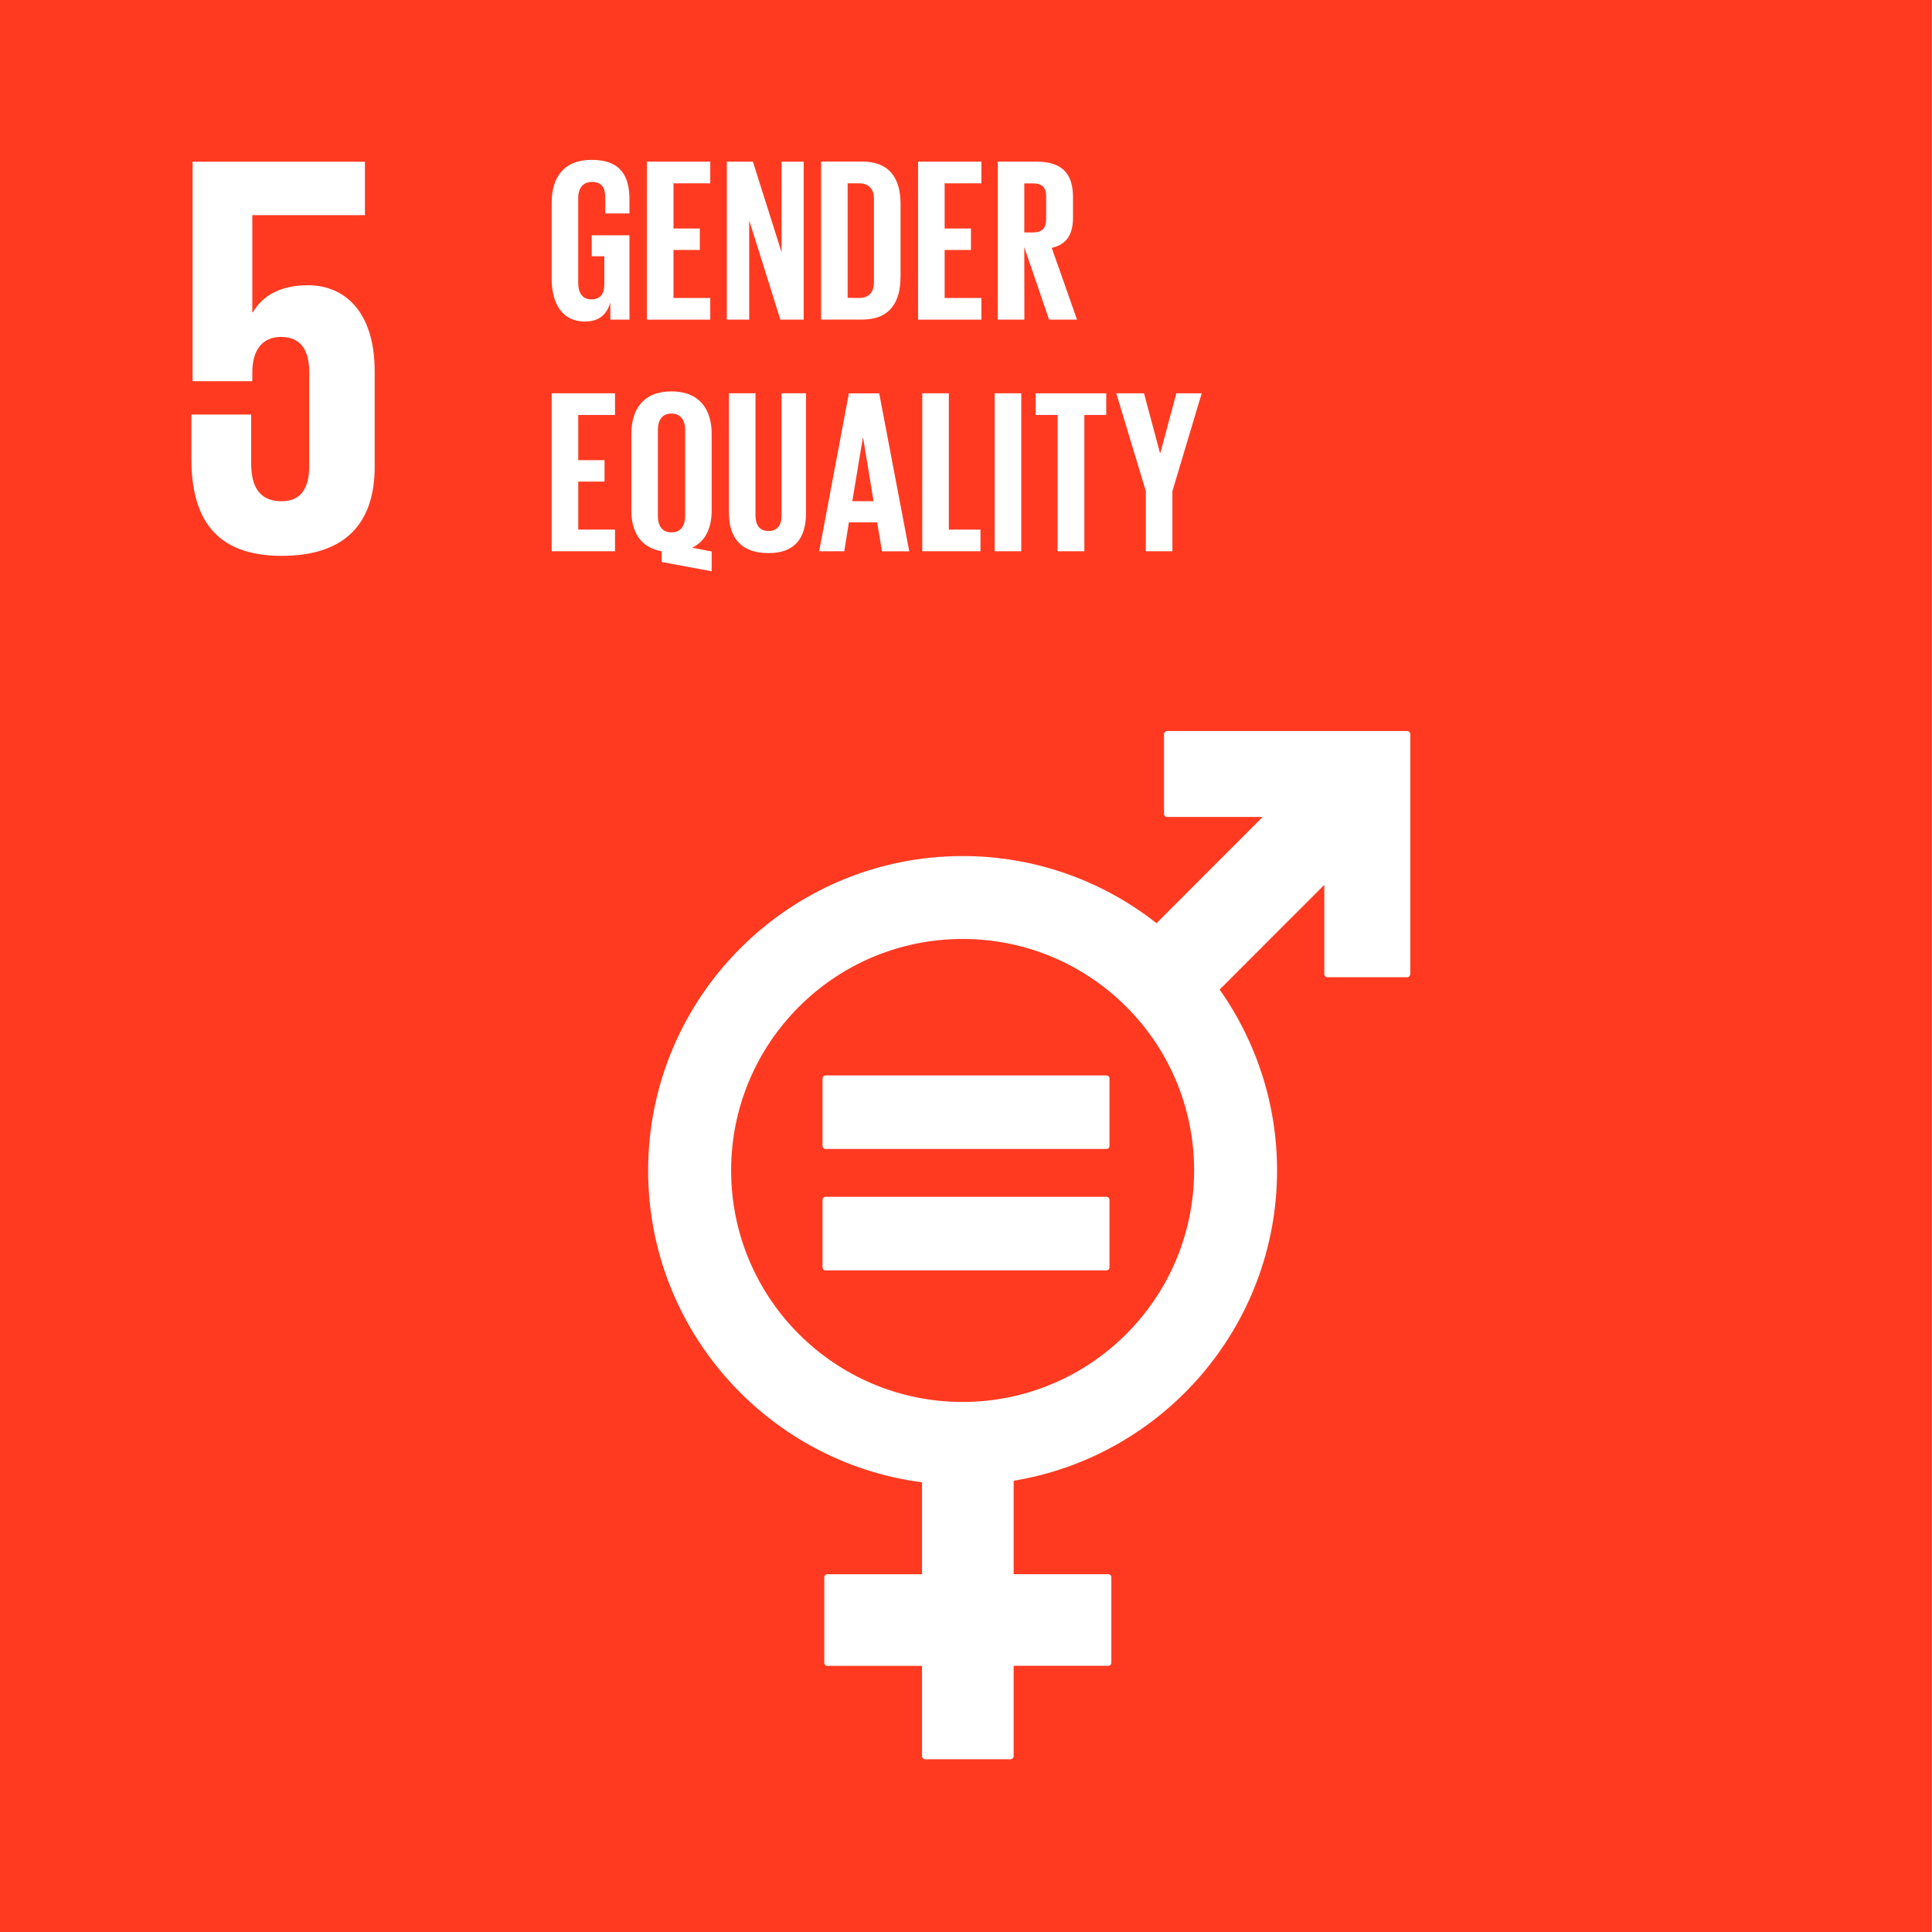
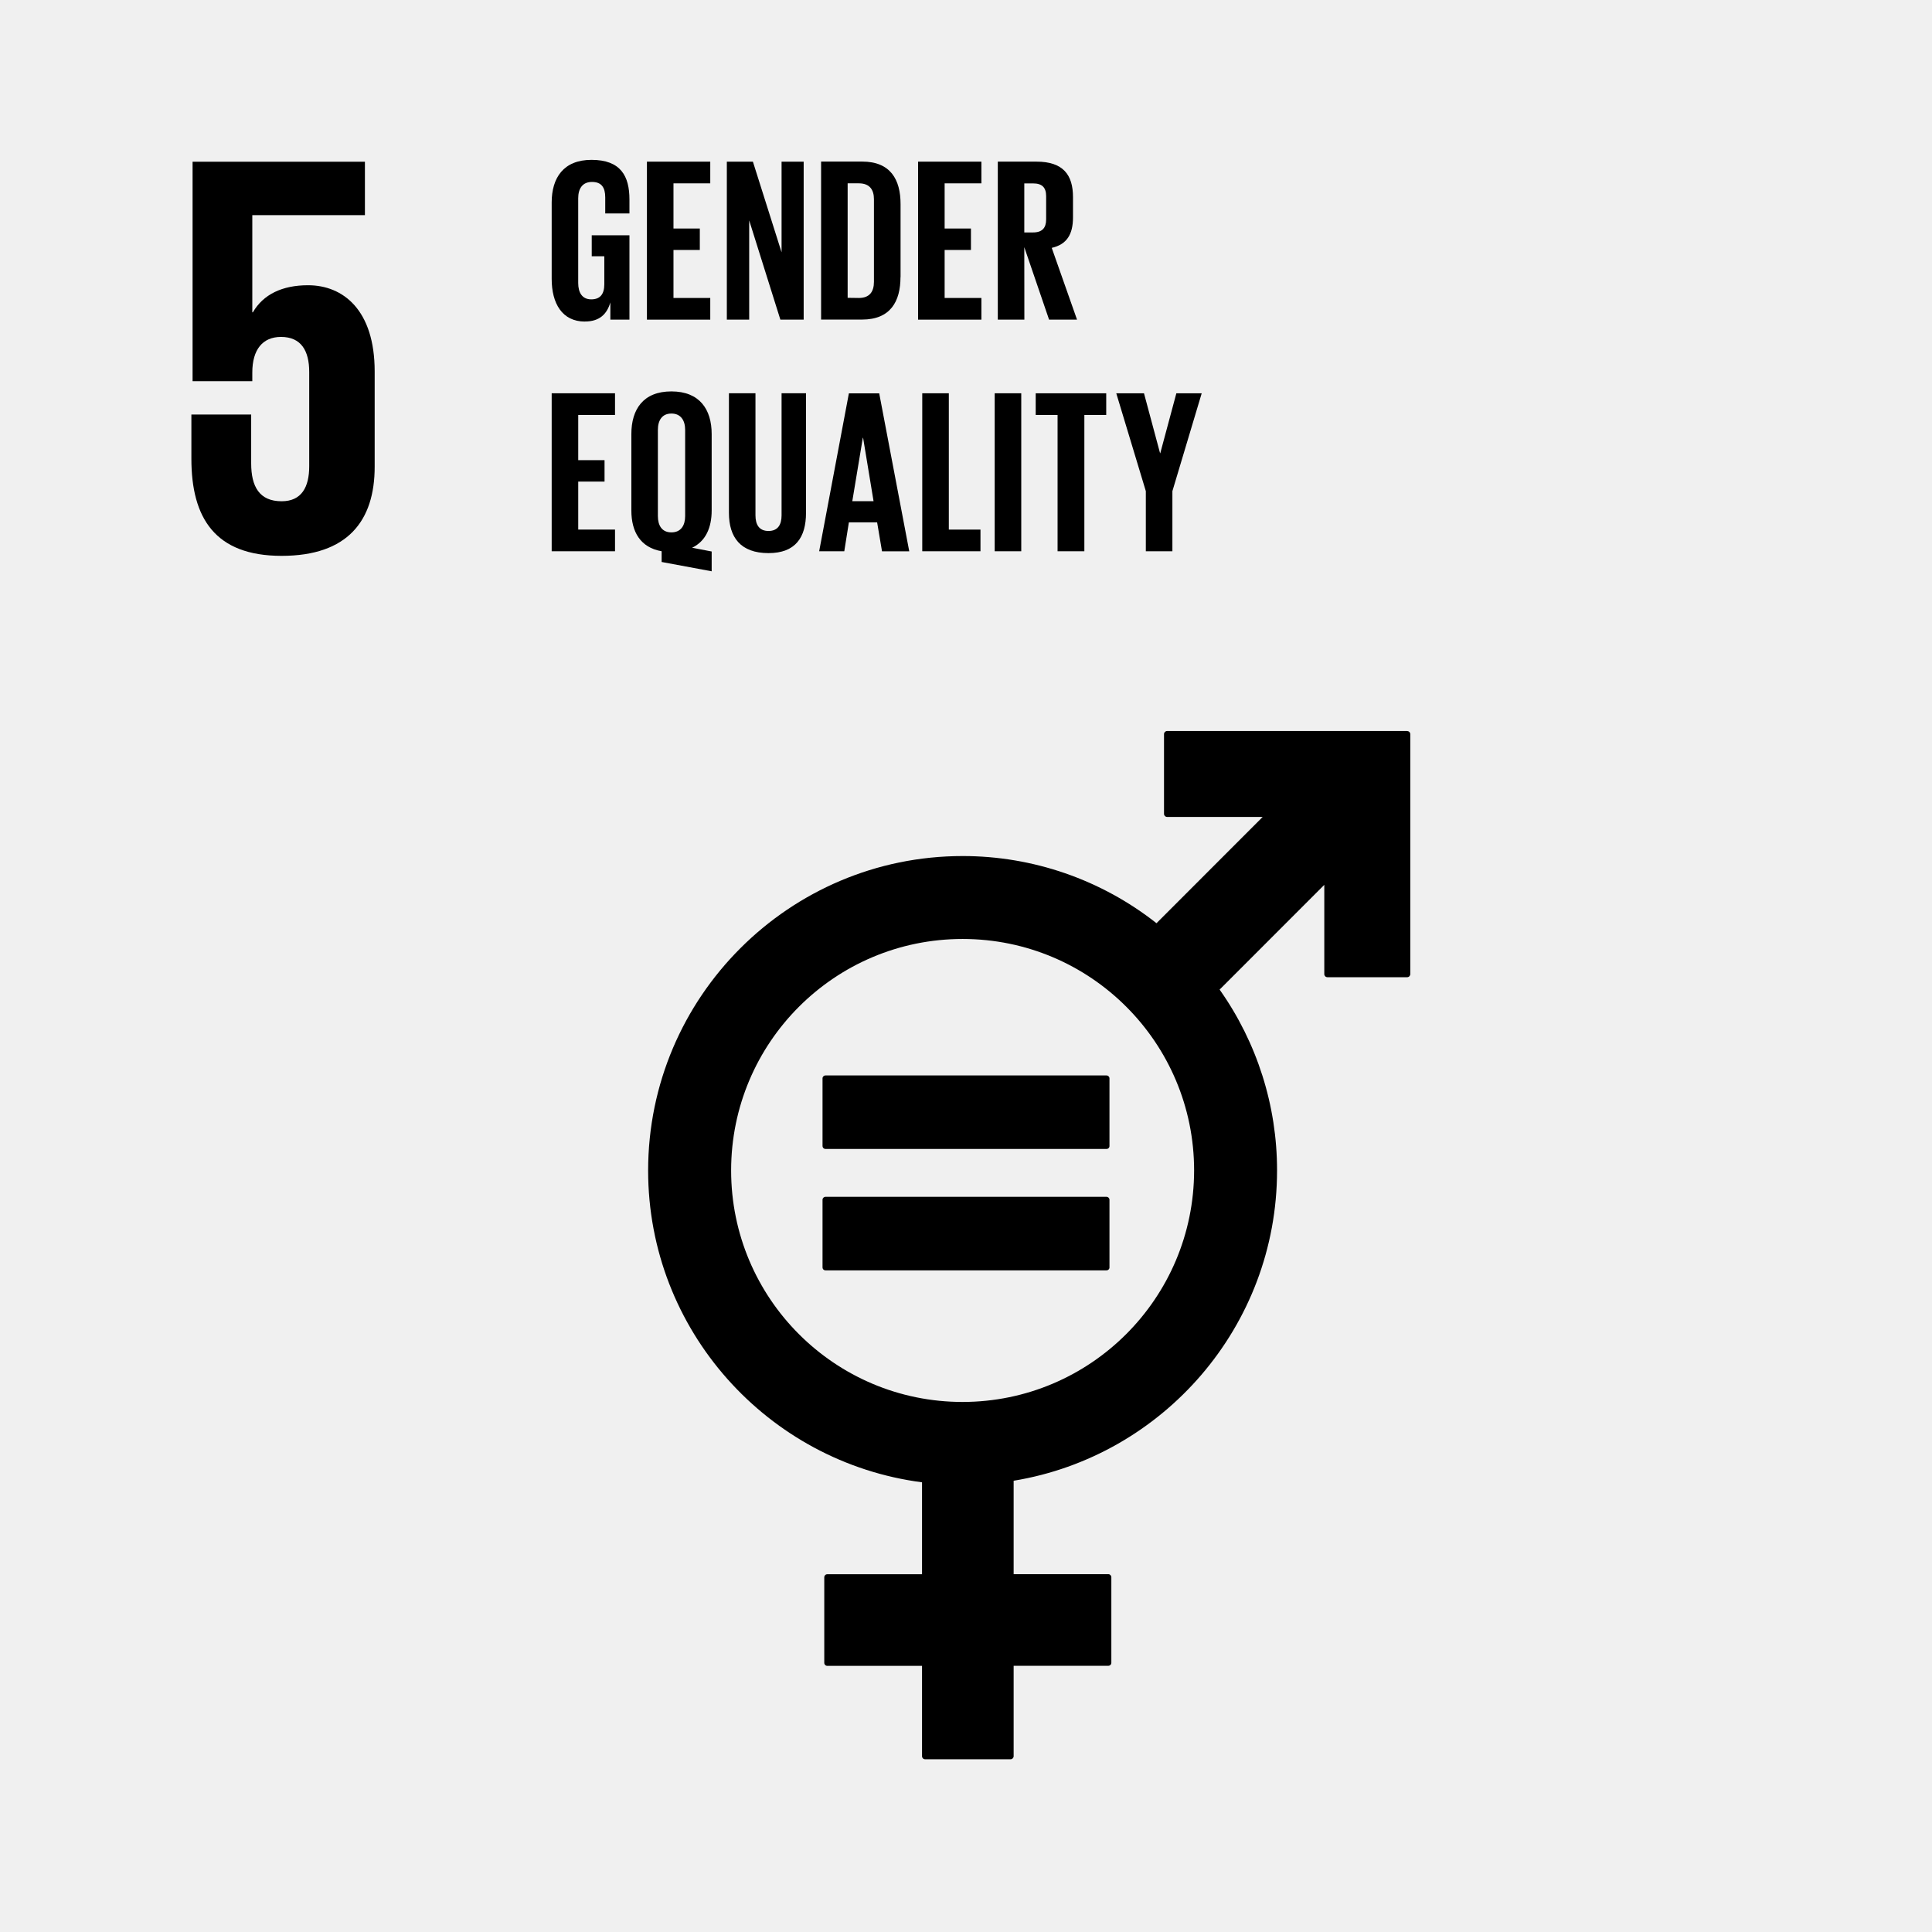
- <svg xmlns="http://www.w3.org/2000/svg" id="Layer_1" data-name="Layer 1" viewBox="0 0 1000 1000">
+ <svg xmlns="http://www.w3.org/2000/svg" id="Layer_1" data-name="Layer 1" viewBox="0 0 1000 1000" focusable="false">
+   <link type="text/css" rel="stylesheet" id="dark-mode-general-link" />
+   <link type="text/css" rel="stylesheet" id="dark-mode-custom-link" />
+   <style type="text/css" id="dark-mode-custom-style" />
  <defs>
    <style>
-       .cls-1 {
-         fill: #ff3a21;
-       }
- 
      .cls-2 {
-         fill: #fff;
+         fill: currentColour;
      }
    </style>
  </defs>
-   <rect class="cls-1" width="999.95" height="1000" />
  <path class="cls-2" d="M302.77,166.41c7.49,0,11.35-3.74,13.15-9.88v8.91h9.88V121.79H306.28v10.85h6.51v14.48c0,5.3-2.3,7.83-6.76,7.83-4.7,0-6.75-3.5-6.75-8.44V102.6c0-4.92,2.17-8.43,7.12-8.43s6.87,2.89,6.87,8v8.32H325.8v-7.24c0-12.06-4.46-20.51-19.64-20.51-14.47,0-20.61,9.29-20.61,22.07v39.56c0,12.66,5.41,22.07,17.22,22.07" />
  <polygon class="cls-2" points="367.63 154.23 348.59 154.23 348.59 129.38 362.22 129.38 362.22 118.28 348.59 118.28 348.59 94.9 367.63 94.9 367.63 83.67 334.85 83.67 334.85 165.45 367.63 165.45 367.63 154.23" />
  <polygon class="cls-2" points="387.78 114.07 403.92 165.45 415.98 165.45 415.98 83.67 404.54 83.67 404.54 130.59 389.7 83.67 376.21 83.67 376.21 165.45 387.78 165.45 387.78 114.07" />
  <path class="cls-2" d="M466.13,143.49V105.63c0-12.66-5.18-22-19.89-22H425v81.78h21.2c14.71,0,19.89-9.41,19.89-22m-27.35,10.74V94.89h5.79c5.66,0,7.82,3.38,7.82,8.2v42.82c0,4.94-2.16,8.32-7.82,8.32Z" />
  <polygon class="cls-2" points="507.97 154.23 488.94 154.23 488.94 129.38 502.56 129.38 502.56 118.28 488.94 118.28 488.94 94.9 507.97 94.9 507.97 83.67 475.19 83.67 475.19 165.45 507.97 165.45 507.97 154.23" />
  <path class="cls-2" d="M530.17,127.93,543,165.45h14.47L544.38,128.3c7.83-1.81,11-7,11-15.8V102c0-11.46-5.06-18.34-18.92-18.34h-20v81.78h13.75Zm0-33h4.56c4.71,0,6.75,2.16,6.75,6.62v12c0,4.36-2,6.76-6.75,6.76h-4.56Z" />
  <polygon class="cls-2" points="318.33 274.11 299.29 274.11 299.29 249.27 312.91 249.27 312.91 238.18 299.29 238.18 299.29 214.78 318.33 214.78 318.33 203.56 285.55 203.56 285.55 285.33 318.33 285.33 318.33 274.11" />
  <path class="cls-2" d="M342.46,285.32v5.56l25.9,4.82V285.45l-10.12-1.94c7-3.37,10.12-10.36,10.12-19.29V224.66c0-12.78-6.26-22.07-20.85-22.07s-20.72,9.29-20.72,22.07v39.56c0,11.1,4.7,19.18,15.67,21.1m-1.94-62.82c0-4.94,2.17-8.45,7-8.45s7.11,3.51,7.11,8.45v44.63c0,4.82-2.16,8.43-7.11,8.43s-7-3.61-7-8.43Z" />
  <path class="cls-2" d="M377.29,203.56v61.87c0,12.66,6,20.86,20.49,20.86,14,0,19.41-8.2,19.41-20.86V203.56H404.54v63.19c0,4.83-1.93,8.08-6.76,8.08s-6.75-3.25-6.75-8.08V203.56Z" />
  <path class="cls-2" d="M439.38,270.37H454l2.53,15h14.1l-15.55-81.77H439.38L424,285.33h13Zm7.22-43.77h.14l5.41,32.8h-11Z" />
  <polygon class="cls-2" points="477.36 203.56 477.36 285.33 507.49 285.33 507.49 274.12 491.11 274.12 491.11 203.56 477.36 203.56" />
  <rect class="cls-2" x="514.85" y="203.56" width="13.75" height="81.77" />
  <polygon class="cls-2" points="561.26 285.33 561.26 214.78 572.58 214.78 572.58 203.57 536.08 203.57 536.08 214.78 547.4 214.78 547.4 285.33 561.26 285.33" />
  <polygon class="cls-2" points="593.08 285.33 606.83 285.33 606.83 254.22 622 203.57 608.88 203.57 600.56 234.55 600.44 234.55 592.13 203.57 577.78 203.57 593.08 254.22 593.08 285.33" />
  <path class="cls-2" d="M159.44,147.64c-13.38,0-23.19,4.75-28.55,14h-.3V111.36h58.29V83.7H99.68V197.31h30.91v-4.48c0-11.89,5.36-18.44,14.87-18.44,10.41,0,14.59,7.15,14.59,18.16v48.77c0,10.71-3.88,18.13-14.29,18.13-11.6,0-15.75-7.73-15.75-19.61V214.55H99.06v22.9c0,30.63,12.2,50.26,46.7,50.26,34.2,0,48.17-18.14,48.17-46.1V192.25c0-31.82-16.35-44.61-34.49-44.61" />
  <g>
    <path class="cls-2" d="M728.35,378.38H604.07a1.6,1.6,0,0,0-1.58,1.59v41.29a1.59,1.59,0,0,0,1.58,1.59h49.48l-54.95,55a161.9,161.9,0,0,0-100.35-34.76c-89.75,0-162.78,73-162.78,162.78,0,82.64,61.91,151,141.77,161.37v47.59h-49a1.57,1.57,0,0,0-1.6,1.57v44.27a1.57,1.57,0,0,0,1.6,1.58h49V909a1.57,1.57,0,0,0,1.58,1.58h44.24a1.59,1.59,0,0,0,1.6-1.58V862.21h49a1.57,1.57,0,0,0,1.57-1.58V816.36a1.57,1.57,0,0,0-1.57-1.57h-49V766.43C601.89,753.76,661,686.59,661,605.83a161.84,161.84,0,0,0-29.73-93.62L685.45,458v46.22a1.6,1.6,0,0,0,1.61,1.58h41.29a1.6,1.6,0,0,0,1.61-1.58V380a1.6,1.6,0,0,0-1.61-1.59M498.25,725.65A119.82,119.82,0,1,1,618.07,605.83,119.94,119.94,0,0,1,498.25,725.65" />
    <path class="cls-2" d="M572.65,556.65H427.32a1.52,1.52,0,0,0-1.58,1.42v35.18a1.5,1.5,0,0,0,1.58,1.44H572.65a1.51,1.51,0,0,0,1.61-1.44V558.07a1.53,1.53,0,0,0-1.61-1.42" />
    <path class="cls-2" d="M572.65,619.47H427.32a1.54,1.54,0,0,0-1.58,1.47v35.18a1.5,1.5,0,0,0,1.58,1.42H572.65a1.51,1.51,0,0,0,1.61-1.42V620.94a1.55,1.55,0,0,0-1.61-1.47" />
  </g>
</svg>
